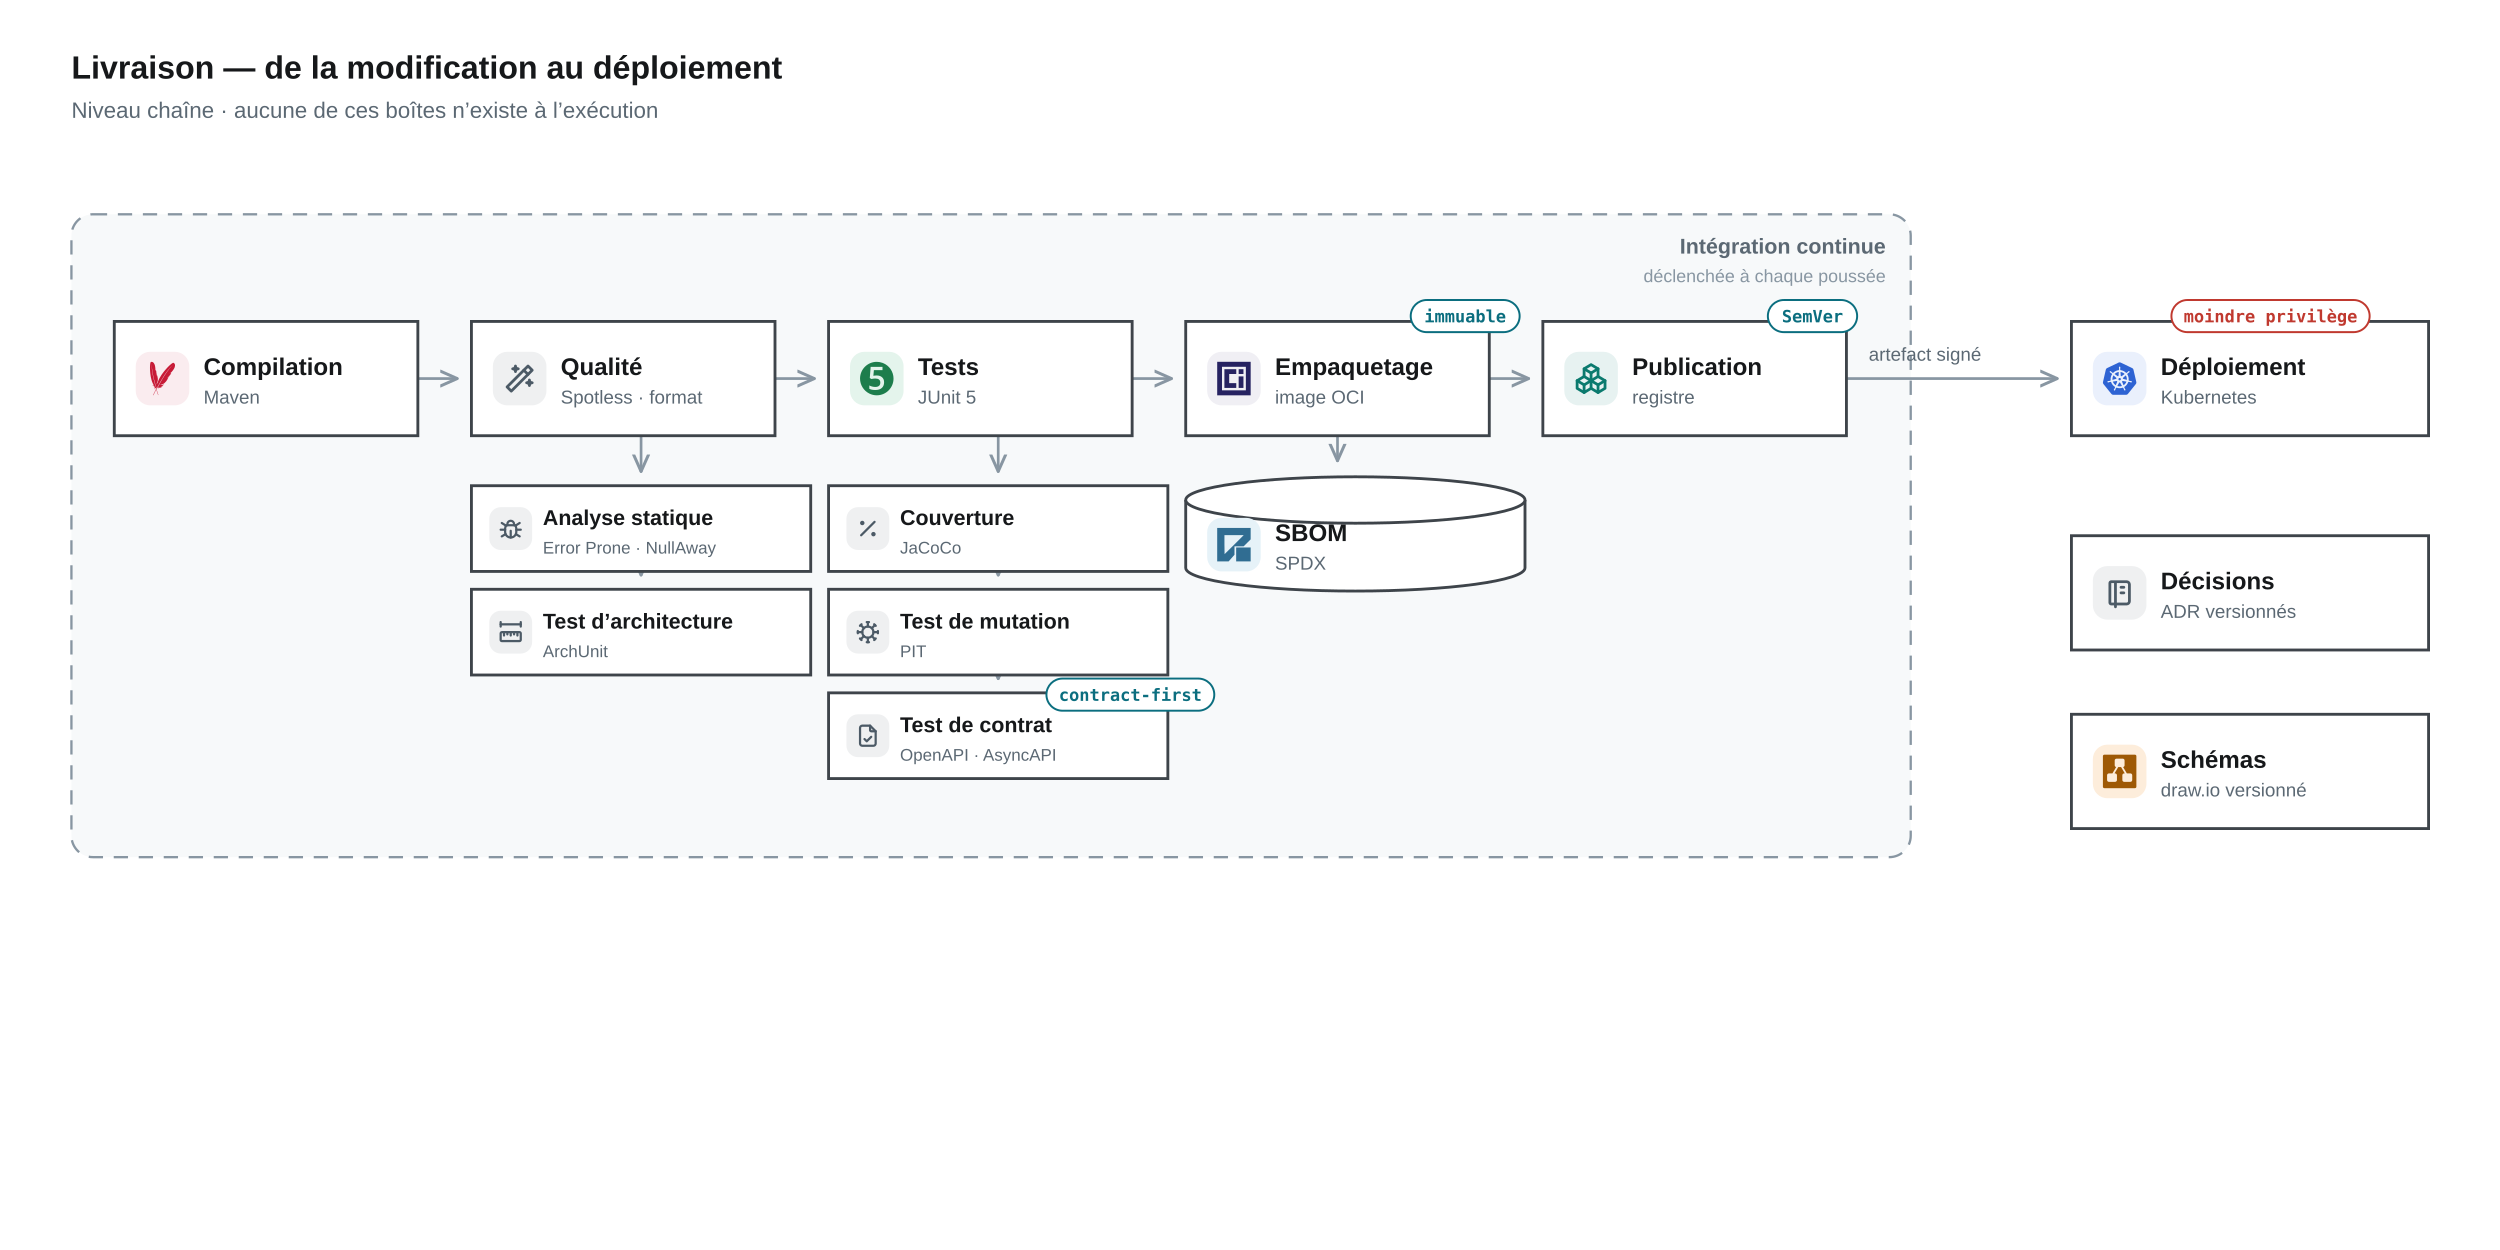
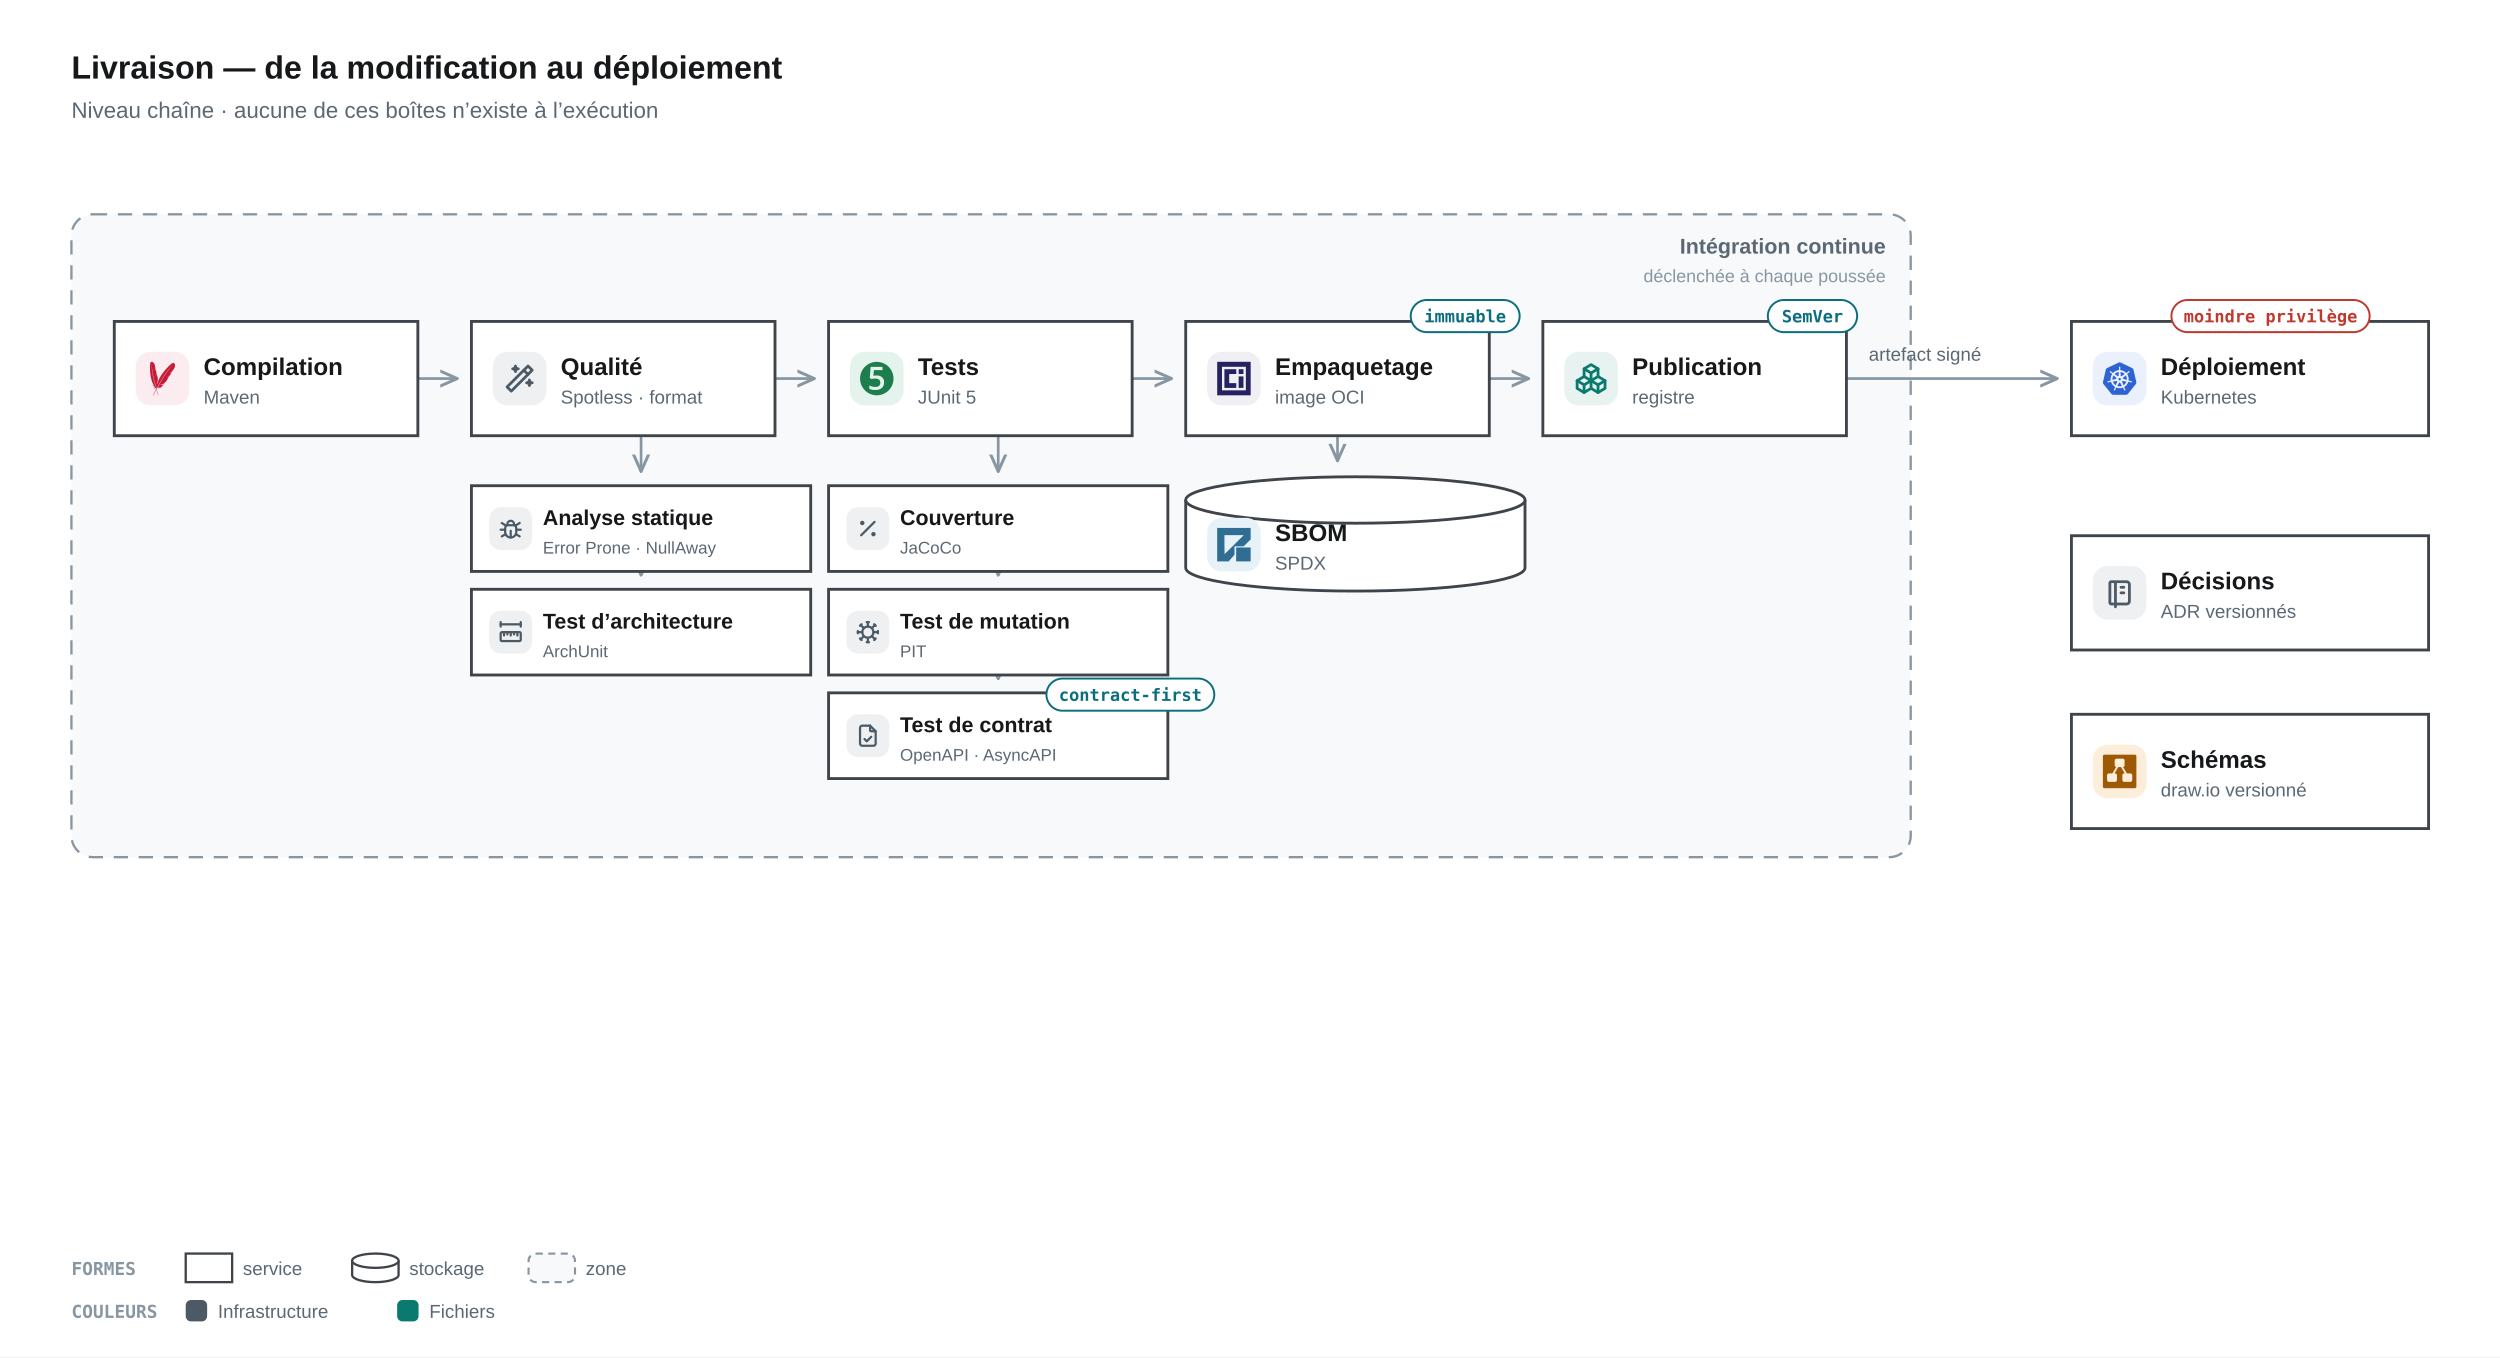
- <svg xmlns="http://www.w3.org/2000/svg" width="1400" height="700" viewBox="0 0 1400 700" font-family="'IBM Plex Sans','Helvetica Neue',Arial,sans-serif" role="img" aria-label="Livraison — de la modification au déploiement">
+ <svg xmlns="http://www.w3.org/2000/svg" width="1400" height="760" viewBox="0 0 1400 760" font-family="'IBM Plex Sans','Helvetica Neue',Arial,sans-serif" role="img" aria-label="Livraison — de la modification au déploiement">
  <defs>
    <marker id="fl" viewBox="0 0 10 10" refX="9" refY="5" markerWidth="7" markerHeight="7" orient="auto-start-reverse">
      <path d="M0,1 L9,5 L0,9" fill="none" stroke="#8896A2" stroke-width="1.6" stroke-linecap="round" stroke-linejoin="round" />
    </marker>
  </defs>
-   <rect width="1400" height="700" fill="#FFFFFF" />
+   <rect width="1400" height="760" fill="#FFFFFF" />
  <text x="40" y="44" font-size="18" font-weight="600" fill="#16181A">Livraison — de la modification au déploiement</text>
  <text x="40" y="66" font-size="12.5" fill="#5B6873">Niveau chaîne · aucune de ces boîtes n’existe à l’exécution</text>
  <rect x="40" y="120" width="1030" height="360" rx="12" fill="#F7F9FA" stroke="#8896A2" stroke-width="1.3" stroke-dasharray="8 6" />
  <text x="1056" y="142" text-anchor="end" font-size="12" font-weight="600" fill="#5B6873">Intégration continue</text>
  <text x="1056" y="158" text-anchor="end" font-size="10" fill="#8896A2">déclenchée à chaque poussée</text>
  <path d="M234,212 H256" fill="none" stroke="#8896A2" stroke-width="1.5" stroke-linecap="round" stroke-linejoin="round" marker-end="url(#fl)" />
  <path d="M434,212 H456" fill="none" stroke="#8896A2" stroke-width="1.5" stroke-linecap="round" stroke-linejoin="round" marker-end="url(#fl)" />
  <path d="M634,212 H656" fill="none" stroke="#8896A2" stroke-width="1.5" stroke-linecap="round" stroke-linejoin="round" marker-end="url(#fl)" />
  <path d="M834,212 H856" fill="none" stroke="#8896A2" stroke-width="1.5" stroke-linecap="round" stroke-linejoin="round" marker-end="url(#fl)" />
  <path d="M1034,212 H1152" fill="none" stroke="#8896A2" stroke-width="1.5" stroke-linecap="round" stroke-linejoin="round" marker-end="url(#fl)" />
  <path d="M359,244 V264" fill="none" stroke="#8896A2" stroke-width="1.5" stroke-linecap="round" stroke-linejoin="round" marker-end="url(#fl)" />
  <path d="M359,320 V322" fill="none" stroke="#8896A2" stroke-width="1.5" stroke-linecap="round" stroke-linejoin="round" marker-end="url(#fl)" />
  <path d="M559,244 V264" fill="none" stroke="#8896A2" stroke-width="1.5" stroke-linecap="round" stroke-linejoin="round" marker-end="url(#fl)" />
  <path d="M559,320 V322" fill="none" stroke="#8896A2" stroke-width="1.5" stroke-linecap="round" stroke-linejoin="round" marker-end="url(#fl)" />
  <path d="M559,378 V380" fill="none" stroke="#8896A2" stroke-width="1.5" stroke-linecap="round" stroke-linejoin="round" marker-end="url(#fl)" />
  <path d="M749,244 V258" fill="none" stroke="#8896A2" stroke-width="1.5" stroke-linecap="round" stroke-linejoin="round" marker-end="url(#fl)" />
  <g>
    <rect x="64" y="180" width="170" height="64" fill="#FFFFFF" stroke="#3E444A" stroke-width="1.6" />
    <svg x="76" y="197" width="30" height="30" viewBox="0 0 48 48">
      <rect width="48" height="48" rx="13" fill="#faecef" />
      <svg x="9" y="9" width="30" height="30" viewBox="0 0 24 24" fill="#C71A36">
        <path d="M4.237.001c-.312-.013-.665.072-.828.457-.158.374-.283 1.188-.34 2.276l1.223.591c-.02-.737.007-1.43.076-2.066-.026.299-.056.96.006 2.039.019.342.049.725.088 1.15.002.024.002.047.007.069a45.485 45.485 0 0 0 .309 2.412c.057.368.126.752.195 1.16l-.01.01c.014.01.015.018.014.023l.03.16c.03.162.06.328.093.494l.108.553.056.289a61.72 61.72 0 0 0 .457 2.068c.09.382.186.78.287 1.186.098.386.199.783.309 1.193.096.362.199.735.303 1.117.003.018.012.036.015.055a145.826 145.826 0 0 0 .34 1.185l.049.174c.078.261.158.533.242.805a4.2 4.2 0 0 1-.293-.135l-.19-.654c-.02-.077-.042-.148-.062-.225l-.002-.004-.004-.002c-.087-.3-.17-.607-.257-.916-.023-.087-.044-.173-.069-.263l-.314-1.178c-.1-.381-.194-.765-.29-1.154-.094-.39-.185-.78-.277-1.172-.093-.401-.181-.8-.265-1.203-.085-.396-.161-.798-.24-1.193a50.315 50.315 0 0 1-.211-1.17c-.004-.013-.006-.03-.01-.041l.004-.002c-.057-.386-.116-.77-.174-1.15a60.905 60.905 0 0 1-.154-1.204 27.447 27.447 0 0 1-.172-2.41l-1.22-.59c-.004.074-.01.15-.013.23-.012.294-.02.605-.023.93a45.3 45.3 0 0 0 .006 1.157c.009.37.025.755.045 1.148.02.336.042.675.07 1.022l.002.039.006.004c.003.023.007.05.006.076.033.368.064.739.107 1.115a34.493 34.493 0 0 0 .303 2.125c.01.064.024.131.035.195a23.418 23.418 0 0 0 .547 2.32c.07.237.14.464.21.68.063.182.13.365.194.545.155.422.327.832.512 1.232l.006.004a.318.318 0 0 0 .02.05c.225.485.475.95.755 1.395.01.013.02.033.03.047-.455-.183-1.259-.098-1.253-.097.83.288 1.557.64 2.016 1.175-.183.2-.523.352-.953.477.594.064.924-.039 1.045-.092-.31.26-.483.732-.635 1.24.35-.57.696-.949 1.033-1.094.078.258.162.524.244.788A147.532 147.532 0 0 0 5.157 24a.56.56 0 0 0 .43-.312c.13-.282.83-1.775 1.908-3.875.413 1.303.88 2.679 1.386 4.109a.494.494 0 0 0 .076-.465 103.735 103.735 0 0 1-1.308-3.945c.154-.299.316-.612.484-.932.125.04.255.094.389.155.203.186.352.491.482.84a1.515 1.515 0 0 0-.334-1.098c1.335.258 2.547.09 3.287-.81a3.97 3.97 0 0 0 .192-.258c-.325.304-.682.404-1.313.273.996-.281 1.523-.617 2.035-1.22.12-.145.244-.303.371-.48-.943.722-1.927.822-2.9.493l-.045-.018c.914.02 2.203-.474 3.092-1.189.41-.33.796-.73 1.17-1.21.28-.359.55-.76.82-1.216.234-.393.468-.824.7-1.293a2.83 2.83 0 0 1-.74.137l-.144.008c-.048.002-.093 0-.146.002.885-.198 1.5-.74 1.994-1.447-.24.117-.628.262-1.07.297-.058.006-.12.006-.182.006-.013-.002-.028 0-.047-.002.306-.078.574-.178.81-.309a3.363 3.363 0 0 0 .358-.236c.044-.037.088-.07.13-.106.099-.086.193-.18.28-.287.028-.034.056-.063.08-.098.036-.05.073-.098.104-.146a8.388 8.388 0 0 0 .51-.828c.015-.031.032-.057.046-.088.04-.084.08-.16.11-.227.042-.099.074-.179.092-.238a.515.515 0 0 1-.108.051c-.273.112-.727.187-1.086.201-.004 0-.008 0-.013.004h-.067c.72-.214 1.067-.45 1.422-.818a13.883 13.883 0 0 0 1.154-1.428c.264-.37.505-.738.692-1.072a6.5 6.5 0 0 0 .298-.592c.066-.157.122-.305.172-.45-.466.01-.986.011-1.48 0 .495.01 1.015.007 1.484-.005.5-1.485.063-2.262.063-2.262s-.526-1.212-1.4-.851c-.426.175-1.172.73-2.083 1.56l.514 1.45a17.561 17.561 0 0 1 1.703-1.602c-.257.22-.807.726-1.615 1.644-.256.29-.537.624-.844.997-.017.02-.035.038-.047.06a51.435 51.435 0 0 0-1.666 2.187c-.248.34-.498.704-.765 1.088h-.016c.002.02-.004.028-.01.032l-.101.152c-.104.155-.213.31-.318.47l-.352.534c-.061.09-.124.181-.186.277-.184.282-.367.573-.558.873a97.351 97.351 0 0 0-1.428 2.338 96.866 96.866 0 0 0-1.341 2.343c-.012.017-.02.04-.034.057a197.256 197.256 0 0 0-.668 1.223l-.097.181c-.17.318-.346.642-.52.979 0 .004-.005.008-.006.013-.026.048-.05.093-.072.141-.117.222-.218.424-.45.87a1.352 1.352 0 0 0-.233-.182l.345-.65c.047-.089.096-.177.143-.27l.04-.077.546-1.001.13-.233v-.006l-.001-.006c.169-.31.345-.62.52-.94.051-.087.102-.173.153-.265.224-.395.454-.794.684-1.197a91.685 91.685 0 0 1 2.135-3.504c.247-.386.503-.77.754-1.152.092-.138.182-.272.279-.41a72.9 72.9 0 0 1 .48-.701c.007-.012.019-.024.026-.037h.006c.26-.356.517-.713.773-1.065.278-.373.554-.735.83-1.09a31.075 31.075 0 0 1 1.777-2.075l-.515-1.446c-.06.057-.126.116-.192.178a32.37 32.37 0 0 0-.758.729c-.295.294-.597.606-.912.935a46.032 46.032 0 0 0-1.632 1.838l-.03.033.002.008c-.017.02-.033.044-.054.064-.266.323-.538.649-.801.985a39.105 39.105 0 0 0-1.445 1.95c-.043.06-.085.126-.127.186a26.458 26.458 0 0 0-1.403 2.303c-.13.247-.256.485-.37.715-.096.195-.187.395-.278.591-.21.463-.398.93-.566 1.399l.002.006a.36.36 0 0 0-.026.058c-.108.303-.203.608-.29.914-.14.174-.302.325-.483.46a3.505 3.505 0 0 0-.131-.153 5.148 5.148 0 0 0 .824-2.211 6.4 6.4 0 0 0-.016-1.488c-.046-.4-.126-.82-.238-1.274-.097-.393-.217-.81-.363-1.248-.091.185-.22.367-.379.545l-.086.094c-.029.032-.06.06-.092.094.434-.674.486-1.397.358-2.148a2.722 2.722 0 0 1-.49.85c-.033.038-.072.077-.11.116-.01.007-.019.018-.033.028.144-.24.25-.467.318-.698a1.29 1.29 0 0 0 .04-.146 2.85 2.85 0 0 0 .038-.225l.018-.146a2.11 2.11 0 0 0-.002-.354c-.003-.04-.004-.076-.01-.113-.01-.055-.016-.105-.027-.154a7.416 7.416 0 0 0-.193-.84c-.01-.028-.015-.056-.026-.084-.027-.079-.048-.149-.072-.209a2.1 2.1 0 0 0-.09-.209.455.455 0 0 1-.035.1c-.102.24-.34.57-.557.8-.003.003-.007.005-.007.01l-.04.043c.318-.58.39-.946.385-1.398a12.274 12.274 0 0 0-.16-1.615 10.68 10.68 0 0 0-.232-1.104 5.853 5.853 0 0 0-.18-.558 6.337 6.337 0 0 0-.172-.391 26.18 26.18 0 0 0 .002-.004C5.576.341 4.82.124 4.82.124s-.27-.11-.582-.123zm3.38 15.783l.032.082v.002c-.06.033-.116.067-.178.097-.012.004-.024.012-.039.018a2.41 2.41 0 0 0 .186-.2zm-.603 1.626c.13.136.25.242.354.32l.07.227a1.866 1.866 0 0 0-.246.053l-.03-.098c-.024-.084-.048-.17-.076-.257l-.021-.073zm.26.875a2.34 2.34 0 0 1 .271.01l.07.229a.778.778 0 0 1 .247-.004l-.326.627a127.643 127.643 0 0 1-.262-.862z" />
      </svg>
    </svg>
    <text x="114" y="210" font-size="13.5" font-weight="600" fill="#16181A">Compilation</text>
    <text x="114" y="226" font-size="10.5" fill="#5B6873">Maven</text>
  </g>
  <g>
    <rect x="264" y="180" width="170" height="64" fill="#FFFFFF" stroke="#3E444A" stroke-width="1.6" />
    <svg x="276" y="197" width="30" height="30" viewBox="0 0 48 48">
      <rect width="48" height="48" rx="13" fill="#eff0f1" />
      <svg x="9" y="9" width="30" height="30" viewBox="0 0 24 24" fill="none" stroke="#4C5A66" stroke-width="2" stroke-linecap="round" stroke-linejoin="round">
        <path stroke="none" d="M0 0h24v24H0z" fill="none" />
        <path d="M6 21l15 -15l-3 -3l-15 15l3 3" />
        <path d="M15 6l3 3" />
        <path d="M9 3a2 2 0 0 0 2 2a2 2 0 0 0 -2 2a2 2 0 0 0 -2 -2a2 2 0 0 0 2 -2" />
        <path d="M19 13a2 2 0 0 0 2 2a2 2 0 0 0 -2 2a2 2 0 0 0 -2 -2a2 2 0 0 0 2 -2" />
      </svg>
    </svg>
    <text x="314" y="210" font-size="13.5" font-weight="600" fill="#16181A">Qualité</text>
    <text x="314" y="226" font-size="10.5" fill="#5B6873">Spotless · format</text>
  </g>
  <g>
    <rect x="464" y="180" width="170" height="64" fill="#FFFFFF" stroke="#3E444A" stroke-width="1.6" />
    <svg x="476" y="197" width="30" height="30" viewBox="0 0 48 48">
      <rect width="48" height="48" rx="13" fill="#e4f4ec" />
      <svg x="9" y="9" width="30" height="30" viewBox="0 0 24 24" fill="#1d7d4c">
        <path d="M11.886 9.769c1.647 0 2.95.436 3.912 1.307.961.872 1.442 2.06 1.442 3.566 0 1.744-.548 3.107-1.643 4.09-1.088.977-2.638 1.465-4.65 1.465-1.826 0-3.26-.294-4.303-.883v-2.38a7.89 7.89 0 002.079.793c.782.186 1.509.28 2.18.28 1.184 0 2.086-.265 2.704-.794.619-.53.928-1.304.928-2.325 0-1.952-1.245-2.929-3.733-2.929-.35 0-.783.038-1.297.112-.514.067-.965.145-1.352.235l-1.174-.693.626-7.98H16.1v2.335H9.919l-.37 4.046c.262-.044.578-.096.95-.156.38-.06.843-.09 1.387-.09zM12 0C5.373 0 0 5.373 0 12a11.998 11.998 0 006.65 10.738v-3.675h.138c.01.004 4.86 2.466 8.021 0 3.163-2.468 1.62-5.785 1.08-6.557-.54-.771-3.317-2.083-5.708-1.851-2.391.231-2.391.308-2.391.308l.617-7.096 7.687-.074V.744A12 12 0 0011.999 0zm4.095.744V3.793l-7.688.074-.617 7.096s0-.077 2.391-.308c2.392-.232 5.169 1.08 5.708 1.851.54.772 2.083 4.089-1.08 6.557-3.16 2.467-8.013.004-8.02 0h-.14v3.675A12 12 0 0012 24c6.628 0 12-5.373 12-12A12.007 12.007 0 0016.35.83c-.085-.03-.17-.059-.255-.086zM6.299 22.556z" />
      </svg>
    </svg>
    <text x="514" y="210" font-size="13.5" font-weight="600" fill="#16181A">Tests</text>
    <text x="514" y="226" font-size="10.5" fill="#5B6873">JUnit 5</text>
  </g>
  <g>
    <rect x="664" y="180" width="170" height="64" fill="#FFFFFF" stroke="#3E444A" stroke-width="1.6" />
    <svg x="676" y="197" width="30" height="30" viewBox="0 0 48 48">
      <rect width="48" height="48" rx="13" fill="#f0eff4" />
      <svg x="9" y="9" width="30" height="30" viewBox="0 0 24 24" fill="#262261">
        <path d="M0 0v24h24V0zm20.547 20.431H3.448V3.573h17.104V20.43zm-5.155-9.979h3.436v8.255h-3.436zm0-5.16h3.436v3.436h-3.436zm-6.789 9.976V8.732h5.074v-3.44H5.164v13.415h8.513v-3.44Z" />
      </svg>
    </svg>
    <text x="714" y="210" font-size="13.5" font-weight="600" fill="#16181A">Empaquetage</text>
    <text x="714" y="226" font-size="10.5" fill="#5B6873">image OCI</text>
  </g>
  <g>
    <rect x="864" y="180" width="170" height="64" fill="#FFFFFF" stroke="#3E444A" stroke-width="1.6" />
    <svg x="876" y="197" width="30" height="30" viewBox="0 0 48 48">
      <rect width="48" height="48" rx="13" fill="#e7f2f1" />
      <svg x="9" y="9" width="30" height="30" viewBox="0 0 24 24" fill="none" stroke="#0B7A6E" stroke-width="2" stroke-linecap="round" stroke-linejoin="round">
        <path stroke="none" d="M0 0h24v24H0z" fill="none" />
        <path d="M7 16.5l-5 -3l5 -3l5 3v5.5l-5 3l0 -5.5" />
        <path d="M2 13.5v5.5l5 3" />
        <path d="M7 16.545l5 -3.03" />
        <path d="M17 16.5l-5 -3l5 -3l5 3v5.5l-5 3l0 -5.5" />
        <path d="M12 19l5 3" />
        <path d="M17 16.5l5 -3" />
        <path d="M12 13.5v-5.5l-5 -3l5 -3l5 3v5.5" />
        <path d="M7 5.03v5.455" />
        <path d="M12 8l5 -3" />
      </svg>
    </svg>
    <text x="914" y="210" font-size="13.5" font-weight="600" fill="#16181A">Publication</text>
    <text x="914" y="226" font-size="10.5" fill="#5B6873">registre</text>
  </g>
  <g>
    <rect x="264" y="272" width="190" height="48" fill="#FFFFFF" stroke="#3E444A" stroke-width="1.6" />
    <svg x="274" y="284" width="24" height="24" viewBox="0 0 48 48">
      <rect width="48" height="48" rx="13" fill="#eff0f1" />
      <svg x="9" y="9" width="30" height="30" viewBox="0 0 24 24" fill="none" stroke="#4C5A66" stroke-width="2" stroke-linecap="round" stroke-linejoin="round">
        <path stroke="none" d="M0 0h24v24H0z" fill="none" />
        <path d="M9 9v-1a3 3 0 0 1 6 0v1" />
        <path d="M8 9h8a6 6 0 0 1 1 3v3a5 5 0 0 1 -10 0v-3a6 6 0 0 1 1 -3" />
        <path d="M3 13l4 0" />
        <path d="M17 13l4 0" />
        <path d="M12 20l0 -6" />
        <path d="M4 19l3.35 -2" />
        <path d="M20 19l-3.35 -2" />
        <path d="M4 7l3.75 2.4" />
        <path d="M20 7l-3.75 2.4" />
      </svg>
    </svg>
    <text x="304" y="294" font-size="12" font-weight="600" fill="#16181A">Analyse statique</text>
    <text x="304" y="310" font-size="9.5" fill="#5B6873">Error Prone · NullAway</text>
  </g>
  <g>
    <rect x="264" y="330" width="190" height="48" fill="#FFFFFF" stroke="#3E444A" stroke-width="1.6" />
    <svg x="274" y="342" width="24" height="24" viewBox="0 0 48 48">
      <rect width="48" height="48" rx="13" fill="#eff0f1" />
      <svg x="9" y="9" width="30" height="30" viewBox="0 0 24 24" fill="none" stroke="#4C5A66" stroke-width="2" stroke-linecap="round" stroke-linejoin="round">
        <path stroke="none" d="M0 0h24v24H0z" fill="none" />
        <path d="M19.875 12c.621 0 1.125 .512 1.125 1.143v5.714c0 .631 -.504 1.143 -1.125 1.143h-15.875a1 1 0 0 1 -1 -1v-5.857c0 -.631 .504 -1.143 1.125 -1.143h15.75" />
        <path d="M9 12v2" />
        <path d="M6 12v3" />
        <path d="M12 12v3" />
        <path d="M18 12v3" />
        <path d="M15 12v2" />
        <path d="M3 3v4" />
        <path d="M3 5h18" />
        <path d="M21 3v4" />
      </svg>
    </svg>
    <text x="304" y="352" font-size="12" font-weight="600" fill="#16181A">Test d’architecture</text>
    <text x="304" y="368" font-size="9.5" fill="#5B6873">ArchUnit</text>
  </g>
  <g>
    <rect x="464" y="272" width="190" height="48" fill="#FFFFFF" stroke="#3E444A" stroke-width="1.6" />
    <svg x="474" y="284" width="24" height="24" viewBox="0 0 48 48">
      <rect width="48" height="48" rx="13" fill="#eff0f1" />
      <svg x="9" y="9" width="30" height="30" viewBox="0 0 24 24" fill="none" stroke="#4C5A66" stroke-width="2" stroke-linecap="round" stroke-linejoin="round">
        <path stroke="none" d="M0 0h24v24H0z" fill="none" />
        <path d="M16 17a1 1 0 1 0 2 0a1 1 0 1 0 -2 0" />
        <path d="M6 7a1 1 0 1 0 2 0a1 1 0 1 0 -2 0" />
        <path d="M6 18l12 -12" />
      </svg>
    </svg>
    <text x="504" y="294" font-size="12" font-weight="600" fill="#16181A">Couverture</text>
    <text x="504" y="310" font-size="9.5" fill="#5B6873">JaCoCo</text>
  </g>
  <g>
    <rect x="464" y="330" width="190" height="48" fill="#FFFFFF" stroke="#3E444A" stroke-width="1.6" />
    <svg x="474" y="342" width="24" height="24" viewBox="0 0 48 48">
      <rect width="48" height="48" rx="13" fill="#eff0f1" />
      <svg x="9" y="9" width="30" height="30" viewBox="0 0 24 24" fill="none" stroke="#4C5A66" stroke-width="2" stroke-linecap="round" stroke-linejoin="round">
        <path stroke="none" d="M0 0h24v24H0z" fill="none" />
        <path d="M7 12a5 5 0 1 0 10 0a5 5 0 1 0 -10 0" />
        <path d="M12 7v-4" />
        <path d="M11 3h2" />
        <path d="M15.536 8.464l2.828 -2.828" />
        <path d="M17.657 4.929l1.414 1.414" />
        <path d="M17 12h4" />
        <path d="M21 11v2" />
        <path d="M15.535 15.536l2.829 2.828" />
        <path d="M19.071 17.657l-1.414 1.414" />
        <path d="M12 17v4" />
        <path d="M13 21h-2" />
        <path d="M8.465 15.536l-2.829 2.828" />
        <path d="M6.343 19.071l-1.413 -1.414" />
        <path d="M7 12h-4" />
        <path d="M3 13v-2" />
        <path d="M8.464 8.464l-2.828 -2.828" />
        <path d="M4.929 6.343l1.414 -1.413" />
      </svg>
    </svg>
    <text x="504" y="352" font-size="12" font-weight="600" fill="#16181A">Test de mutation</text>
    <text x="504" y="368" font-size="9.5" fill="#5B6873">PIT</text>
  </g>
  <g>
    <rect x="464" y="388" width="190" height="48" fill="#FFFFFF" stroke="#3E444A" stroke-width="1.6" />
    <svg x="474" y="400" width="24" height="24" viewBox="0 0 48 48">
      <rect width="48" height="48" rx="13" fill="#eff0f1" />
      <svg x="9" y="9" width="30" height="30" viewBox="0 0 24 24" fill="none" stroke="#4C5A66" stroke-width="2" stroke-linecap="round" stroke-linejoin="round">
        <path stroke="none" d="M0 0h24v24H0z" fill="none" />
        <path d="M14 3v4a1 1 0 0 0 1 1h4" />
        <path d="M17 21h-10a2 2 0 0 1 -2 -2v-14a2 2 0 0 1 2 -2h7l5 5v11a2 2 0 0 1 -2 2" />
        <path d="M9 15l2 2l4 -4" />
      </svg>
    </svg>
    <text x="504" y="410" font-size="12" font-weight="600" fill="#16181A">Test de contrat</text>
    <text x="504" y="426" font-size="9.5" fill="#5B6873">OpenAPI · AsyncAPI</text>
  </g>
  <g>
    <path d="M664 280 v38 a95 13 0 0 0 190 0 v-38" fill="#FFFFFF" stroke="#3E444A" stroke-width="1.6" />
    <ellipse cx="759" cy="280" rx="95" ry="13" fill="#FFFFFF" stroke="#3E444A" stroke-width="1.6" />
    <svg x="676" y="290" width="30" height="30" viewBox="0 0 48 48">
      <rect width="48" height="48" rx="13" fill="#e6f2f8" />
      <svg x="9" y="9" width="30" height="30" viewBox="0 0 24 24" fill="#306d92">
        <path d="M0 0v24H8.222l2.089-2.373 2.09-2.374V13.2H18.978l2.51-2.488L24 8.223V0H12zm5.2 5.2h13.791L12.2 12c-3.735 3.74-6.838 6.8-6.896 6.8-.057 0-.104-3.06-.104-6.8zm8.4 8.8v10H24V14h-5.2z" />
      </svg>
    </svg>
    <text x="714" y="303" font-size="13.5" font-weight="600" fill="#16181A">SBOM</text>
    <text x="714" y="319" font-size="10.5" fill="#5B6873">SPDX</text>
  </g>
  <g>
    <rect x="1160" y="180" width="200" height="64" fill="#FFFFFF" stroke="#3E444A" stroke-width="1.6" />
    <svg x="1172" y="197" width="30" height="30" viewBox="0 0 48 48">
      <rect width="48" height="48" rx="13" fill="#eaf0fc" />
      <svg x="9" y="9" width="30" height="30" viewBox="0 0 24 24" fill="#2e63d3">
        <path d="M10.204 14.35l.007.01-.999 2.413a5.171 5.171 0 0 1-2.075-2.597l2.578-.437.004.005a.44.44 0 0 1 .484.606zm-.833-2.129a.44.44 0 0 0 .173-.756l.002-.011L7.585 9.7a5.143 5.143 0 0 0-.73 3.255l2.514-.725.002-.009zm1.145-1.98a.44.44 0 0 0 .699-.337l.01-.005.15-2.62a5.144 5.144 0 0 0-3.01 1.442l2.147 1.523.004-.002zm.76 2.75l.723.349.722-.347.18-.78-.5-.623h-.804l-.5.623.179.779zm1.5-3.095a.44.44 0 0 0 .7.336l.008.003 2.134-1.513a5.188 5.188 0 0 0-2.992-1.442l.148 2.615.002.001zm10.876 5.97l-5.773 7.181a1.6 1.6 0 0 1-1.248.594l-9.261.003a1.6 1.6 0 0 1-1.247-.596l-5.776-7.18a1.583 1.583 0 0 1-.307-1.34L2.1 5.573c.108-.47.425-.864.863-1.073L11.305.513a1.606 1.606 0 0 1 1.385 0l8.345 3.985c.438.209.755.604.863 1.073l2.062 8.955c.108.47-.005.963-.308 1.34zm-3.289-2.057c-.042-.01-.103-.026-.145-.034-.174-.033-.315-.025-.479-.038-.35-.037-.638-.067-.895-.148-.105-.04-.18-.165-.216-.216l-.201-.059a6.45 6.45 0 0 0-.105-2.332 6.465 6.465 0 0 0-.936-2.163c.052-.047.15-.133.177-.159.008-.09.001-.183.094-.282.197-.185.444-.338.743-.522.142-.084.273-.137.415-.242.032-.024.076-.062.11-.089.24-.191.295-.52.123-.736-.172-.216-.506-.236-.745-.045-.034.027-.08.062-.111.088-.134.116-.217.23-.33.35-.246.25-.45.458-.673.609-.097.056-.239.037-.303.033l-.19.135a6.545 6.545 0 0 0-4.146-2.003l-.012-.223c-.065-.062-.143-.115-.163-.25-.022-.268.015-.557.057-.905.023-.163.061-.298.068-.475.001-.04-.001-.099-.001-.142 0-.306-.224-.555-.5-.555-.275 0-.499.249-.499.555l.001.014c0 .041-.002.092 0 .128.006.177.044.312.067.475.042.348.078.637.056.906a.545.545 0 0 1-.162.258l-.012.211a6.424 6.424 0 0 0-4.166 2.003 8.373 8.373 0 0 1-.18-.128c-.09.012-.18.04-.297-.029-.223-.15-.427-.358-.673-.608-.113-.12-.195-.234-.329-.349-.03-.026-.077-.062-.111-.088a.594.594 0 0 0-.348-.132.481.481 0 0 0-.398.176c-.172.216-.117.546.123.737l.007.005.104.083c.142.105.272.159.414.242.299.185.546.338.743.522.076.082.09.226.1.288l.16.143a6.462 6.462 0 0 0-1.02 4.506l-.208.06c-.055.072-.133.184-.215.217-.257.081-.546.11-.895.147-.164.014-.305.006-.48.039-.037.007-.09.02-.133.03l-.004.002-.007.002c-.295.071-.484.342-.423.608.061.267.349.429.645.365l.007-.001.01-.003.129-.029c.17-.046.294-.113.448-.172.33-.118.604-.217.87-.256.112-.009.23.069.288.101l.217-.037a6.5 6.5 0 0 0 2.88 3.596l-.09.218c.033.084.069.199.044.282-.097.252-.263.517-.452.813-.091.136-.185.242-.268.399-.02.037-.045.095-.064.134-.128.275-.034.591.213.71.248.12.556-.007.69-.282v-.002c.02-.039.046-.09.062-.127.07-.162.094-.301.144-.458.132-.332.205-.68.387-.897.05-.06.13-.082.215-.105l.113-.205a6.453 6.453 0 0 0 4.609.012l.106.192c.086.028.18.042.256.155.136.232.229.507.342.84.05.156.074.295.145.457.016.037.043.09.062.129.133.276.442.402.69.282.247-.118.341-.435.213-.71-.02-.039-.045-.096-.065-.134-.083-.156-.177-.261-.268-.398-.19-.296-.346-.541-.443-.793-.04-.13.007-.21.038-.294-.018-.022-.059-.144-.083-.202a6.499 6.499 0 0 0 2.88-3.622c.064.01.176.03.213.038.075-.05.144-.114.28-.104.266.039.54.138.87.256.154.06.277.128.448.173.036.01.088.019.13.028l.009.003.007.001c.297.064.584-.098.645-.365.06-.266-.128-.537-.423-.608zM16.4 9.701l-1.95 1.746v.005a.44.44 0 0 0 .173.757l.003.01 2.526.728a5.199 5.199 0 0 0-.108-1.674A5.208 5.208 0 0 0 16.4 9.7zm-4.013 5.325a.437.437 0 0 0-.404-.232.44.44 0 0 0-.372.233h-.002l-1.268 2.292a5.164 5.164 0 0 0 3.326.003l-1.27-2.296h-.01zm1.888-1.293a.44.44 0 0 0-.27.036.44.44 0 0 0-.214.572l-.003.004 1.01 2.438a5.15 5.15 0 0 0 2.081-2.615l-2.6-.44-.004.005z" />
      </svg>
    </svg>
    <text x="1210" y="210" font-size="13.5" font-weight="600" fill="#16181A">Déploiement</text>
    <text x="1210" y="226" font-size="10.5" fill="#5B6873">Kubernetes</text>
  </g>
  <g>
    <rect x="1160" y="300" width="200" height="64" fill="#FFFFFF" stroke="#3E444A" stroke-width="1.6" />
    <svg x="1172" y="317" width="30" height="30" viewBox="0 0 48 48">
      <rect width="48" height="48" rx="13" fill="#eff0f1" />
      <svg x="9" y="9" width="30" height="30" viewBox="0 0 24 24" fill="none" stroke="#4C5A66" stroke-width="2" stroke-linecap="round" stroke-linejoin="round">
        <path stroke="none" d="M0 0h24v24H0z" fill="none" />
        <path d="M6 4h11a2 2 0 0 1 2 2v12a2 2 0 0 1 -2 2h-11a1 1 0 0 1 -1 -1v-14a1 1 0 0 1 1 -1m3 0v18" />
        <path d="M13 8l2 0" />
        <path d="M13 12l2 0" />
      </svg>
    </svg>
    <text x="1210" y="330" font-size="13.5" font-weight="600" fill="#16181A">Décisions</text>
    <text x="1210" y="346" font-size="10.5" fill="#5B6873">ADR versionnés</text>
  </g>
  <g>
    <rect x="1160" y="400" width="200" height="64" fill="#FFFFFF" stroke="#3E444A" stroke-width="1.6" />
    <svg x="1172" y="417" width="30" height="30" viewBox="0 0 48 48">
      <rect width="48" height="48" rx="13" fill="#fdeddb" />
      <svg x="9" y="9" width="30" height="30" viewBox="0 0 24 24" fill="#9e5905">
        <path d="M19.69 13.419h-2.527l-2.667-4.555a1.292 1.292 0 001.035-1.28V4.16c0-.725-.576-1.312-1.302-1.312H9.771c-.726 0-1.312.576-1.312 1.301v3.435c0 .619.426 1.152 1.034 1.28l-2.666 4.555H4.309c-.725 0-1.312.576-1.312 1.301v3.435c0 .725.576 1.312 1.302 1.312h4.458c.726 0 1.312-.576 1.312-1.302v-3.434c0-.726-.576-1.312-1.301-1.312h-.437l2.645-4.523h2.059l2.656 4.523h-.438c-.725 0-1.312.576-1.312 1.301v3.435c0 .725.576 1.312 1.302 1.312H19.7c.726 0 1.312-.576 1.312-1.302v-3.434c0-.726-.576-1.312-1.301-1.312zM24 22.976c0 .565-.459 1.024-1.013 1.024H1.024A1.022 1.022 0 010 22.987V1.024C0 .459.459 0 1.013 0h21.963C23.541 0 24 .459 24 1.013z" />
      </svg>
    </svg>
    <text x="1210" y="430" font-size="13.5" font-weight="600" fill="#16181A">Schémas</text>
    <text x="1210" y="446" font-size="10.5" fill="#5B6873">draw.io versionné</text>
  </g>
  <text x="1078" y="202" text-anchor="middle" font-size="10.5" fill="#5B6873">artefact signé</text>
  <g>
    <rect x="790" y="168" width="61" height="18" rx="9" fill="#FFFFFF" stroke="#0B6E7F" stroke-width="1.1" />
    <text x="820.5" y="180.5" text-anchor="middle" font-size="9.5" font-weight="600" font-family="'IBM Plex Mono',monospace" fill="#0B6E7F">immuable</text>
  </g>
  <g>
    <rect x="990" y="168" width="50" height="18" rx="9" fill="#FFFFFF" stroke="#0B6E7F" stroke-width="1.1" />
    <text x="1015" y="180.5" text-anchor="middle" font-size="9.5" font-weight="600" font-family="'IBM Plex Mono',monospace" fill="#0B6E7F">SemVer</text>
  </g>
  <g>
    <rect x="586" y="380" width="94" height="18" rx="9" fill="#FFFFFF" stroke="#0B6E7F" stroke-width="1.1" />
    <text x="633" y="392.5" text-anchor="middle" font-size="9.5" font-weight="600" font-family="'IBM Plex Mono',monospace" fill="#0B6E7F">contract-first</text>
  </g>
  <g>
    <rect x="1216" y="168" width="111" height="18" rx="9" fill="#FFFFFF" stroke="#C0392F" stroke-width="1.1" />
    <text x="1271.5" y="180.5" text-anchor="middle" font-size="9.5" font-weight="600" font-family="'IBM Plex Mono',monospace" fill="#C0392F">moindre privilège</text>
  </g>
+   <g>
+     <text x="40" y="714" font-size="10" font-weight="600" font-family="'IBM Plex Mono',monospace" fill="#8896A2">FORMES</text>
+     <rect x="104" y="702" width="26" height="16" fill="#FFF" stroke="#3E444A" stroke-width="1.3" />
+     <text x="136" y="714" font-size="10.5" fill="#5B6873">service</text>
+     <path d="M197.2 706 v8 a13 4 0 0 0 26 0 v-8" fill="#FFF" stroke="#3E444A" stroke-width="1.3" />
+     <ellipse cx="210.2" cy="706" rx="13" ry="4" fill="#FFF" stroke="#3E444A" stroke-width="1.3" />
+     <text x="229.2" y="714" font-size="10.5" fill="#5B6873">stockage</text>
+     <rect x="296" y="702" width="26" height="16" rx="4" fill="#F7F9FA" stroke="#8896A2" stroke-width="1.2" stroke-dasharray="4 3" />
+     <text x="328" y="714" font-size="10.5" fill="#5B6873">zone</text>
+     <text x="40" y="738" font-size="10" font-weight="600" font-family="'IBM Plex Mono',monospace" fill="#8896A2">COULEURS</text>
+     <rect x="104" y="728" width="12" height="12" rx="3" fill="#4C5A66" />
+     <text x="122" y="738" font-size="10.5" fill="#5B6873">Infrastructure</text>
+     <rect x="222.4" y="728" width="12" height="12" rx="3" fill="#0B7A6E" />
+     <text x="240.4" y="738" font-size="10.5" fill="#5B6873">Fichiers</text>
+   </g>
</svg>
